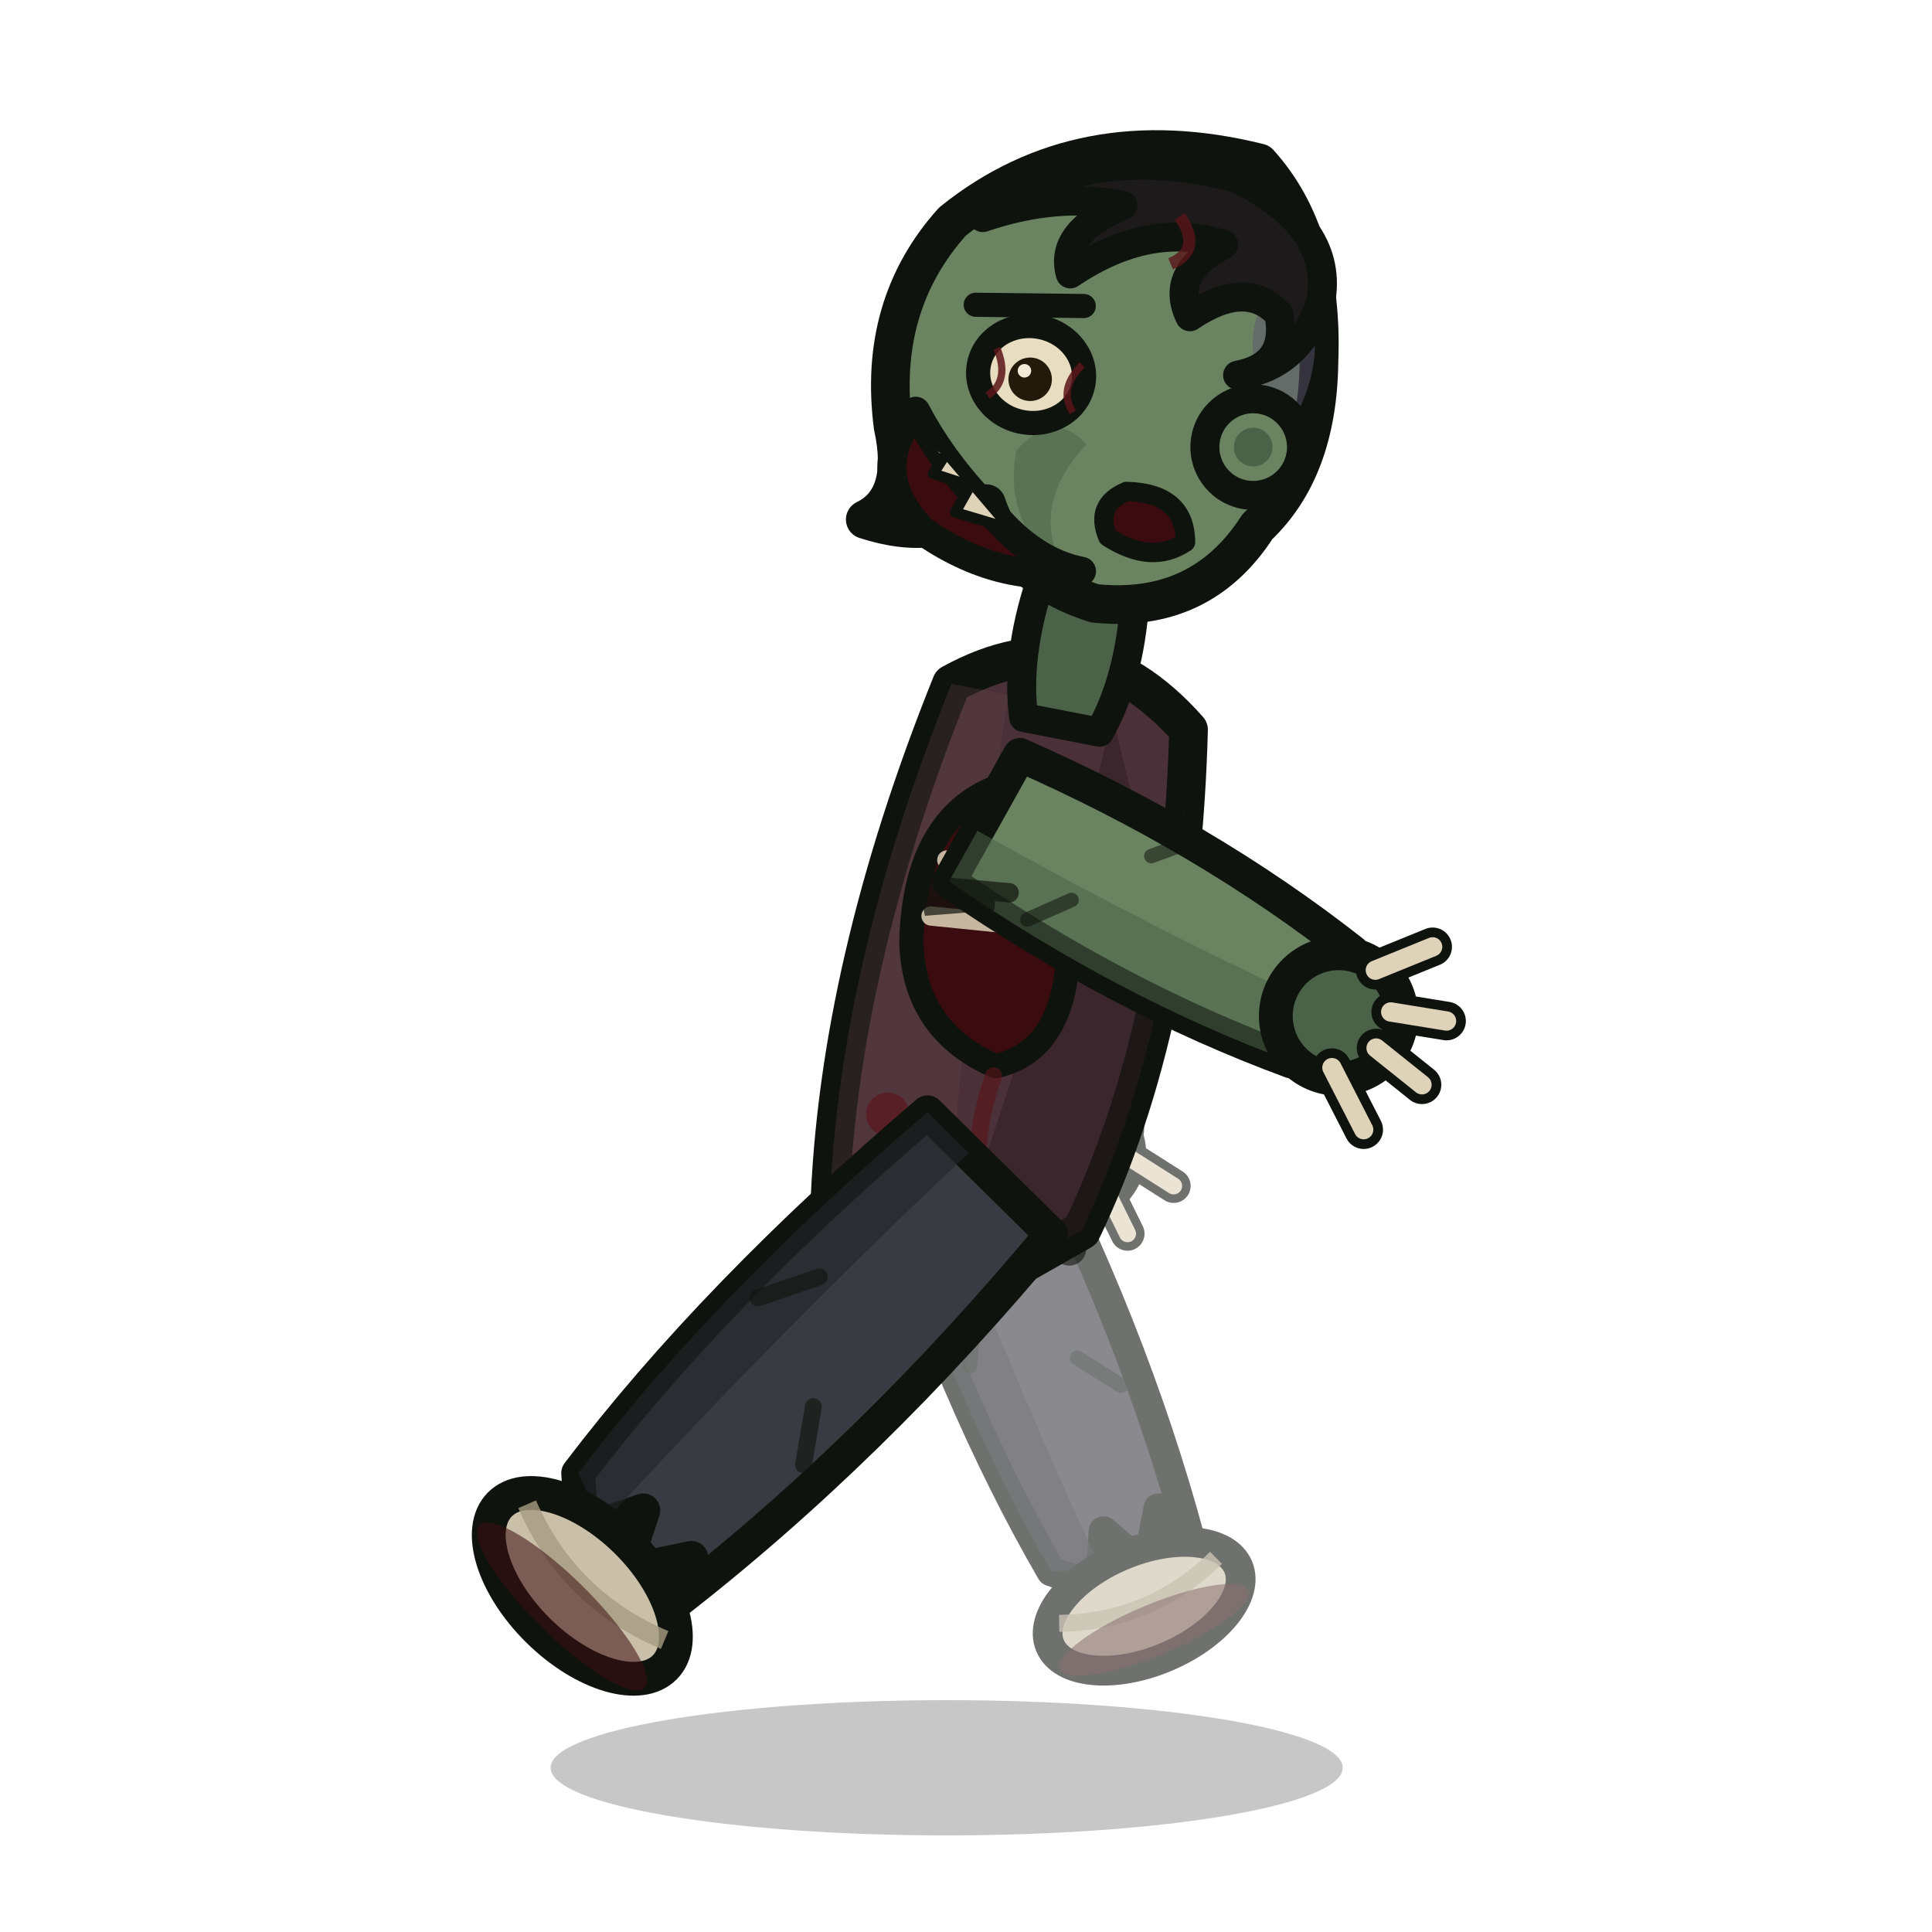
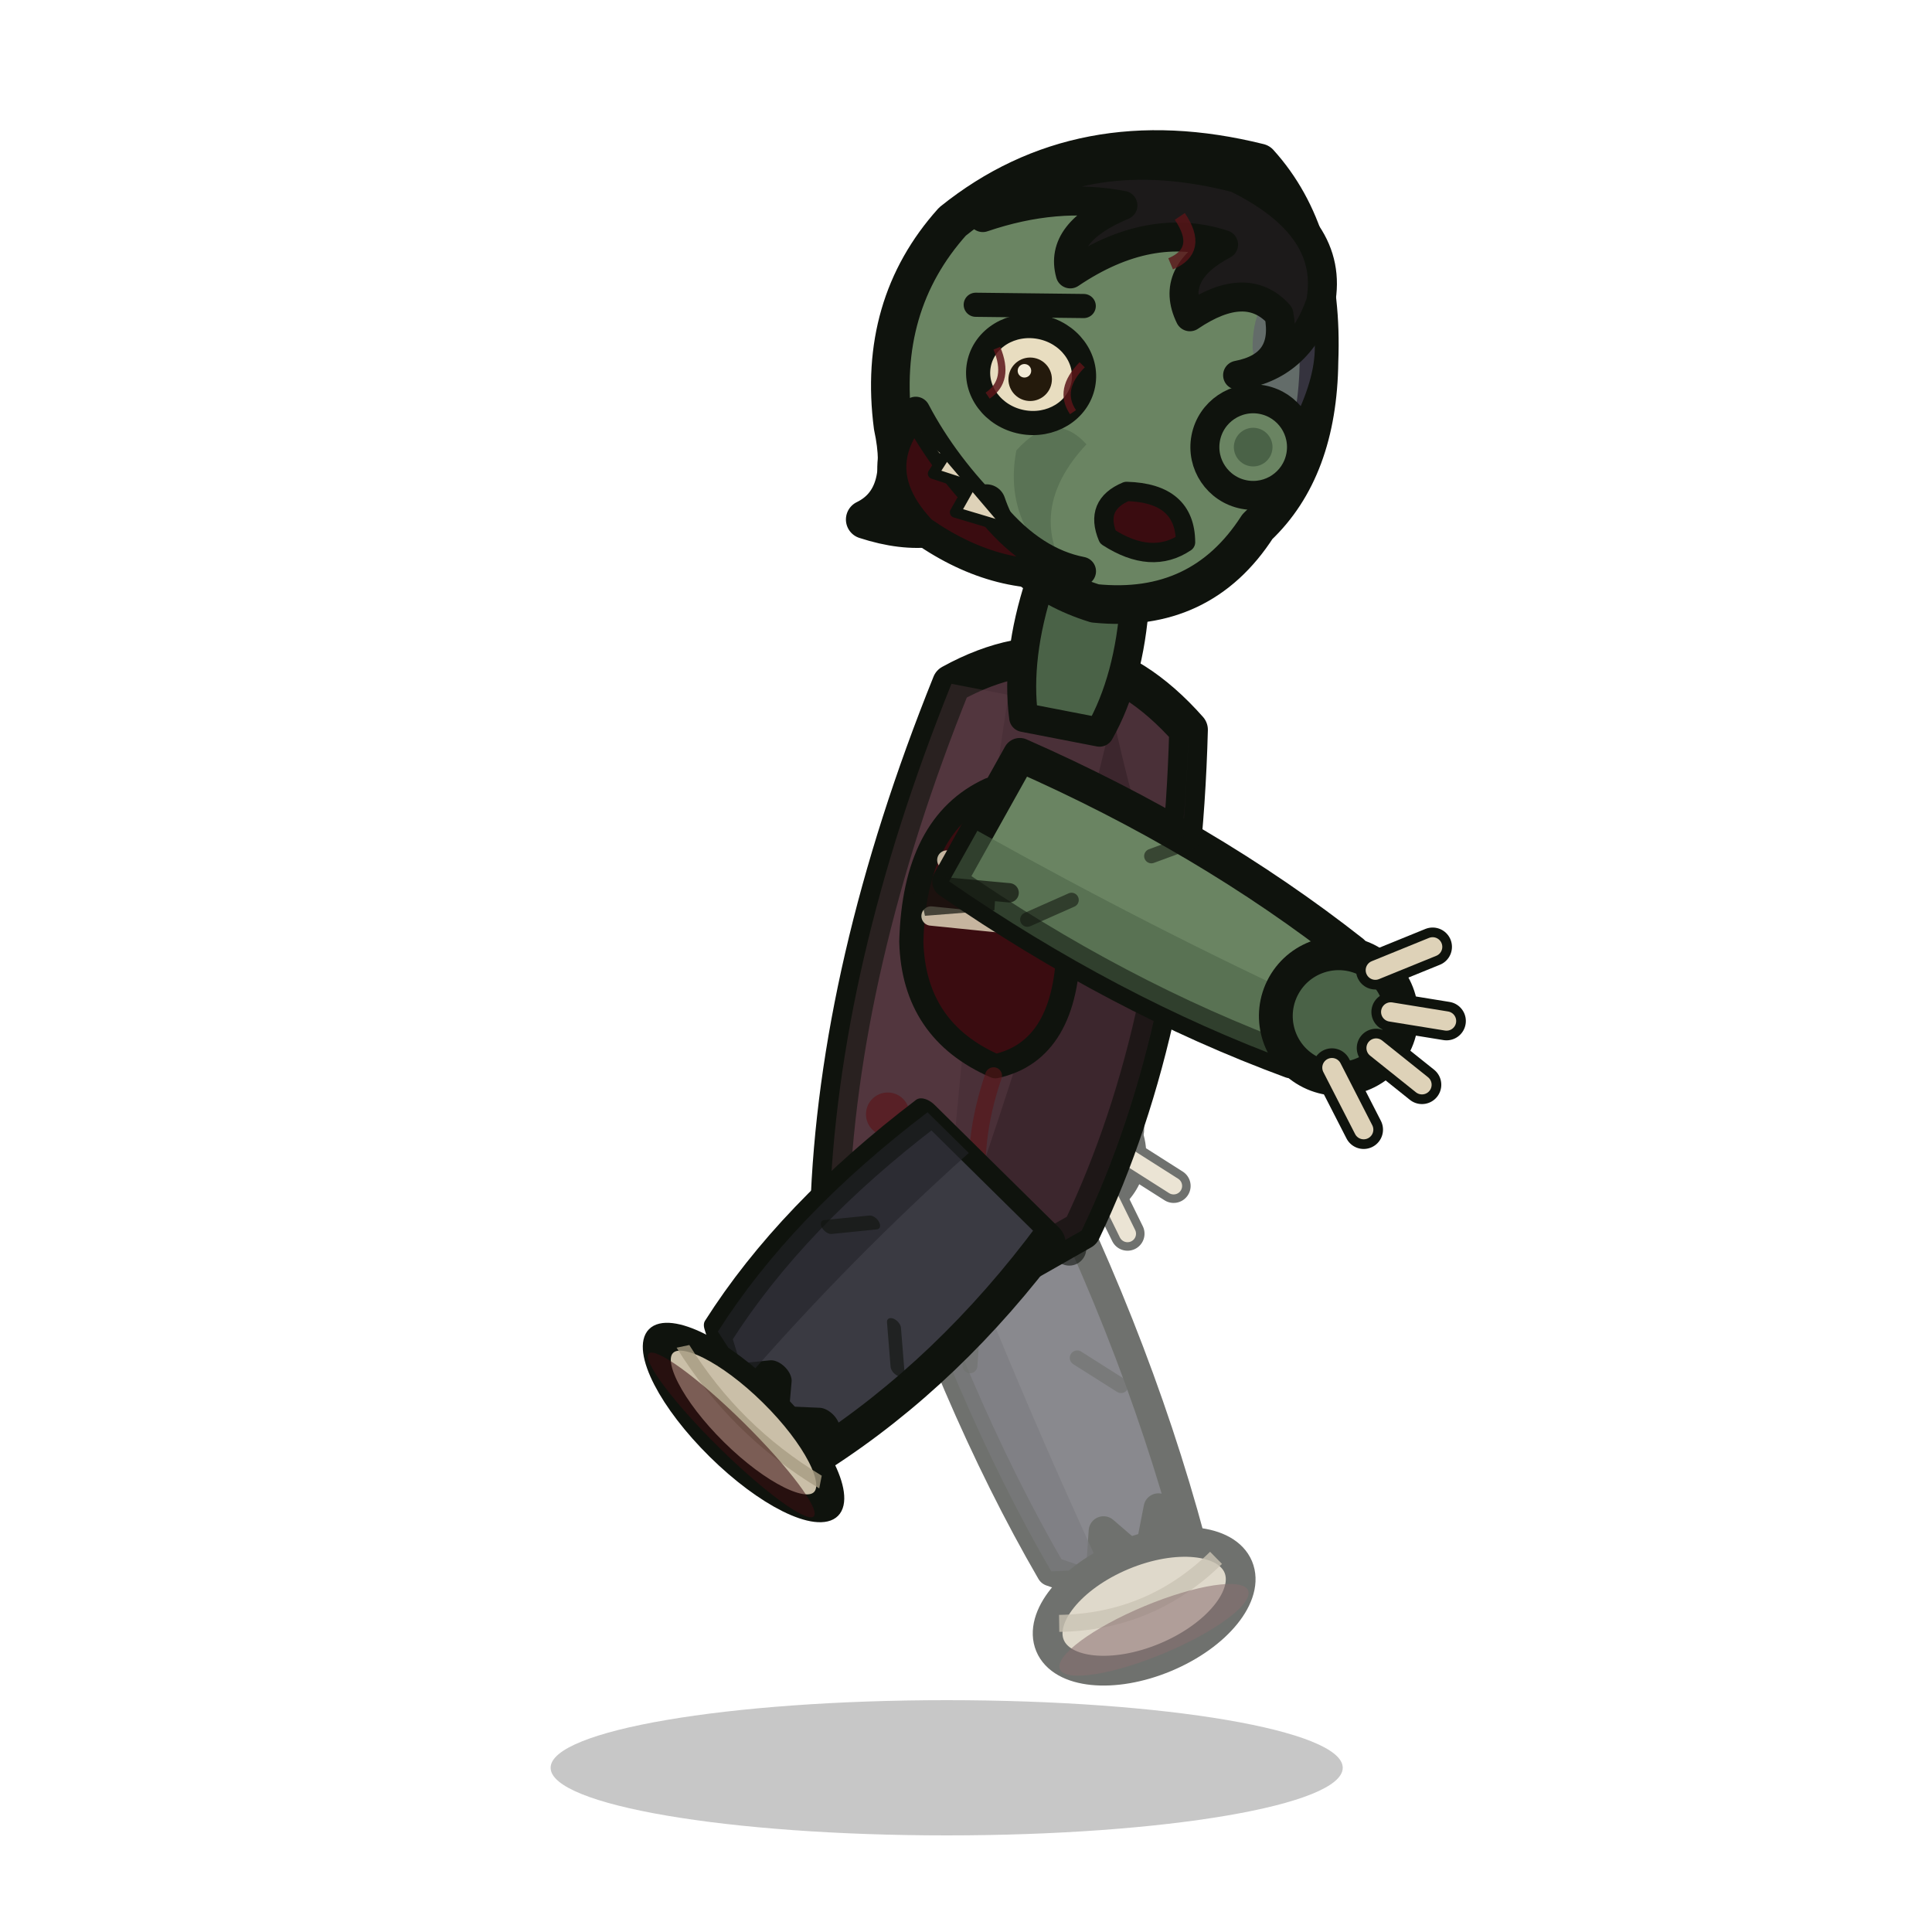
<svg xmlns="http://www.w3.org/2000/svg" id="art" viewBox="0 0 400 400">
  <ellipse cx="196" cy="366" rx="82" ry="14" fill="#000000" opacity="0.22" />
  <g transform="translate(0,-7.83) rotate(10.97 200 260)">
-     <g transform="translate(193,244) rotate(-33.64732) scale(0.88)" opacity="0.6">
+     <g transform="translate(193,244) rotate(-33.64732) scale(0.88,0.88)" opacity="0.6">
      <path d="M -18,0 Q -23,58 -17,104 L -8,112 L -2,100 L 4,112 L 12,100 L 16,110 Q 23,58 18,0 Z" fill="#3a3a42" stroke="#0f130d" stroke-width="7" stroke-linejoin="round" />
      <path d="M -18,0 Q -23,58 -17,104 L -6,108 Q -8,54 -6,0 Z" fill="#232329" opacity="0.6" />
      <path d="M -10,40 L -16,52 M 8,60 L 15,70" stroke="#0f130d" stroke-width="3.5" stroke-linecap="round" opacity="0.6" />
      <ellipse cx="0" cy="120" rx="24" ry="13" fill="#cabfa8" stroke="#0f130d" stroke-width="7" />
      <path d="M -20,116 Q 0,124 20,116" fill="none" stroke="#a89c82" stroke-width="4" opacity="0.8" />
      <ellipse cx="0" cy="126" rx="24" ry="6" fill="#3a0c10" opacity="0.55" />
    </g>
    <g transform="translate(198,172) rotate(-17.18671) scale(0.88)" opacity="0.6">
      <path d="M -15,0 Q -19,42 -13,80 L 13,80 Q 19,42 15,0 Z" fill="#6a8462" stroke="#0f130d" stroke-width="7" stroke-linejoin="round" />
      <path d="M -15,0 Q -19,42 -13,80 L 0,80 Q -3,42 -3,0 Z" fill="#4a6247" opacity="0.55" />
      <path d="M -14,18 L -6,24 M 10,34 L 17,40" stroke="#0f130d" stroke-width="3" stroke-linecap="round" opacity="0.55" />
      <path d="M -15,4 L -22,-2 L -14,10 L -19,-6 L -11,12" fill="none" stroke="#0f130d" stroke-width="4" stroke-linecap="round" opacity="0.7" />
      <g transform="translate(0,84)">
        <circle cx="0" cy="0" r="13" fill="#4a6247" stroke="#0f130d" stroke-width="7" />
        <path d="M -10,4 L -18,16 M -2,10 L -4,22 M 6,9 L 10,20 M 12,2 L 22,10" fill="none" stroke="#0f130d" stroke-width="8" stroke-linecap="round" />
        <path d="M -10,4 L -18,16 M -2,10 L -4,22 M 6,9 L 10,20 M 12,2 L 22,10" fill="none" stroke="#ded2b8" stroke-width="4" stroke-linecap="round" />
      </g>
    </g>
    <path d="M 176,152 Q 164,214 172,264 L 184,272 L 196,258 L 210,270 L 224,258              Q 236,212 226,152 Q 200,132 176,152 Z" fill="#4a3038" stroke="#0f130d" stroke-width="8" stroke-linejoin="round" />
    <path d="M 176,152 Q 164,214 172,264 L 184,272 L 196,258 Q 190,204 188,152 Z" fill="#66424c" opacity="0.3" />
    <path d="M 210,152 Q 236,212 226,152 L 226,152 Q 236,212 224,258 L 210,270 L 200,258              Q 208,204 210,152 Z" fill="#2e1c22" opacity="0.5" />
    <path d="M 188,172 Q 174,182 178,206 Q 182,224 200,228 Q 214,222 210,200 Q 206,178 188,172 Z" fill="#3a0c10" stroke="#0f130d" stroke-width="5" stroke-linejoin="round" />
    <path d="M 182,188 L 202,184 M 181,200 L 203,198" fill="none" stroke="#ded2b8" stroke-width="4" stroke-linecap="round" opacity="0.85" />
    <circle cx="180" cy="242" r="4.5" fill="#5a1418" opacity="0.65" />
    <path d="M 200,230 Q 198,244 202,256" stroke="#5a1418" stroke-width="3.5" fill="none" opacity="0.6" stroke-linecap="round" />
    <path d="M 190,128 Q 188,144 192,156 L 208,156 Q 212,144 210,128 Z" fill="#4a6247" stroke="#0f130d" stroke-width="6" stroke-linejoin="round" />
    <g transform="translate(198,88)">
      <path d="M 20,-54 Q -18,-56 -40,-30 Q -52,-10 -44,14 Q -38,28 -46,34                Q -30,36 -22,26 Q -14,40 4,42 Q 26,40 34,20 Q 44,6 40,-16 Q 36,-42 20,-54 Z" fill="#6a8462" stroke="#0f130d" stroke-width="8" stroke-linejoin="round" />
      <path d="M -4,10 Q -14,26 -2,38 Q -18,30 -18,14 Q -12,4 -4,10 Z" fill="#4a6247" opacity="0.5" />
      <path d="M 30,-30 Q 42,-24 38,-6 Q 30,-4 26,-16 Q 24,-26 30,-30 Z" fill="#5c5470" opacity="0.5" />
      <circle cx="30" cy="4" r="10" fill="#6a8462" stroke="#0f130d" stroke-width="6" />
      <circle cx="30" cy="4" r="4" fill="#4a6247" />
      <path d="M 16,-50 Q -16,-52 -34,-32 Q -20,-40 -6,-40 Q -18,-32 -14,-24                Q 0,-38 16,-36 Q 6,-28 12,-20 Q 22,-30 30,-24 Q 34,-14 24,-10                Q 36,-14 38,-28 Q 38,-44 16,-50 Z" fill="#1c1a1a" stroke="#0f130d" stroke-width="6" stroke-linejoin="round" />
      <path d="M 6,-40 Q 12,-34 6,-30" fill="none" stroke="#5a1418" stroke-width="2.5" opacity="0.8" />
      <path d="M -32,-14 L -10,-18" stroke="#0f130d" stroke-width="5" stroke-linecap="round" />
      <ellipse cx="-18" cy="-2" rx="11" ry="10" fill="#e8ddc0" stroke="#0f130d" stroke-width="5" />
      <path d="M -26,-6 Q -22,0 -26,4 M -8,-6 Q -12,0 -8,4" fill="none" stroke="#5a1418" stroke-width="1.5" opacity="0.85" />
      <circle cx="-18" cy="-1" r="4.5" fill="#241a0c" />
      <circle cx="-19.5" cy="-2.5" r="1.4" fill="#f4ecd8" />
      <path d="M -40,10 Q -48,24 -34,34 Q -16,42 0,36 Q -10,36 -20,28 Q -32,20 -40,10 Z" fill="#3a0c10" stroke="#0f130d" stroke-width="6" stroke-linejoin="round" />
      <path d="M -38,14 L -32,17 L -34,22 L -26,23 L -28,29 L -18,30" fill="#ded2b8" stroke="#0f130d" stroke-width="2.2" stroke-linejoin="round" />
      <path d="M 6,18 Q 18,16 20,26 Q 14,32 4,28 Q 0,22 6,18 Z" fill="#3a0c10" stroke="#0f130d" stroke-width="4" stroke-linejoin="round" />
    </g>
-     <g transform="translate(203,250) rotate(33.64732) scale(1.0)" opacity="1.0">
+     <g transform="translate(203,250) rotate(33.64732) scale(1.0,0.604)" opacity="1.0">
      <path d="M -18,0 Q -23,58 -17,104 L -8,112 L -2,100 L 4,112 L 12,100 L 16,110 Q 23,58 18,0 Z" fill="#3a3a42" stroke="#0f130d" stroke-width="7" stroke-linejoin="round" />
      <path d="M -18,0 Q -23,58 -17,104 L -6,108 Q -8,54 -6,0 Z" fill="#232329" opacity="0.6" />
      <path d="M -10,40 L -16,52 M 8,60 L 15,70" stroke="#0f130d" stroke-width="3.5" stroke-linecap="round" opacity="0.6" />
      <ellipse cx="0" cy="120" rx="24" ry="13" fill="#cabfa8" stroke="#0f130d" stroke-width="7" />
      <path d="M -20,116 Q 0,124 20,116" fill="none" stroke="#a89c82" stroke-width="4" opacity="0.8" />
      <ellipse cx="0" cy="126" rx="24" ry="6" fill="#3a0c10" opacity="0.55" />
    </g>
    <g transform="translate(188,178) rotate(-71.77179) scale(1.0)" opacity="1.0">
      <path d="M -15,0 Q -19,42 -13,80 L 13,80 Q 19,42 15,0 Z" fill="#6a8462" stroke="#0f130d" stroke-width="7" stroke-linejoin="round" />
      <path d="M -15,0 Q -19,42 -13,80 L 0,80 Q -3,42 -3,0 Z" fill="#4a6247" opacity="0.55" />
      <path d="M -14,18 L -6,24 M 10,34 L 17,40" stroke="#0f130d" stroke-width="3" stroke-linecap="round" opacity="0.55" />
      <path d="M -15,4 L -22,-2 L -14,10 L -19,-6 L -11,12" fill="none" stroke="#0f130d" stroke-width="4" stroke-linecap="round" opacity="0.7" />
      <g transform="translate(0,84)">
        <circle cx="0" cy="0" r="13" fill="#4a6247" stroke="#0f130d" stroke-width="7" />
        <path d="M -10,4 L -18,16 M -2,10 L -4,22 M 6,9 L 10,20 M 12,2 L 22,10" fill="none" stroke="#0f130d" stroke-width="8" stroke-linecap="round" />
        <path d="M -10,4 L -18,16 M -2,10 L -4,22 M 6,9 L 10,20 M 12,2 L 22,10" fill="none" stroke="#ded2b8" stroke-width="4" stroke-linecap="round" />
      </g>
    </g>
  </g>
</svg>
